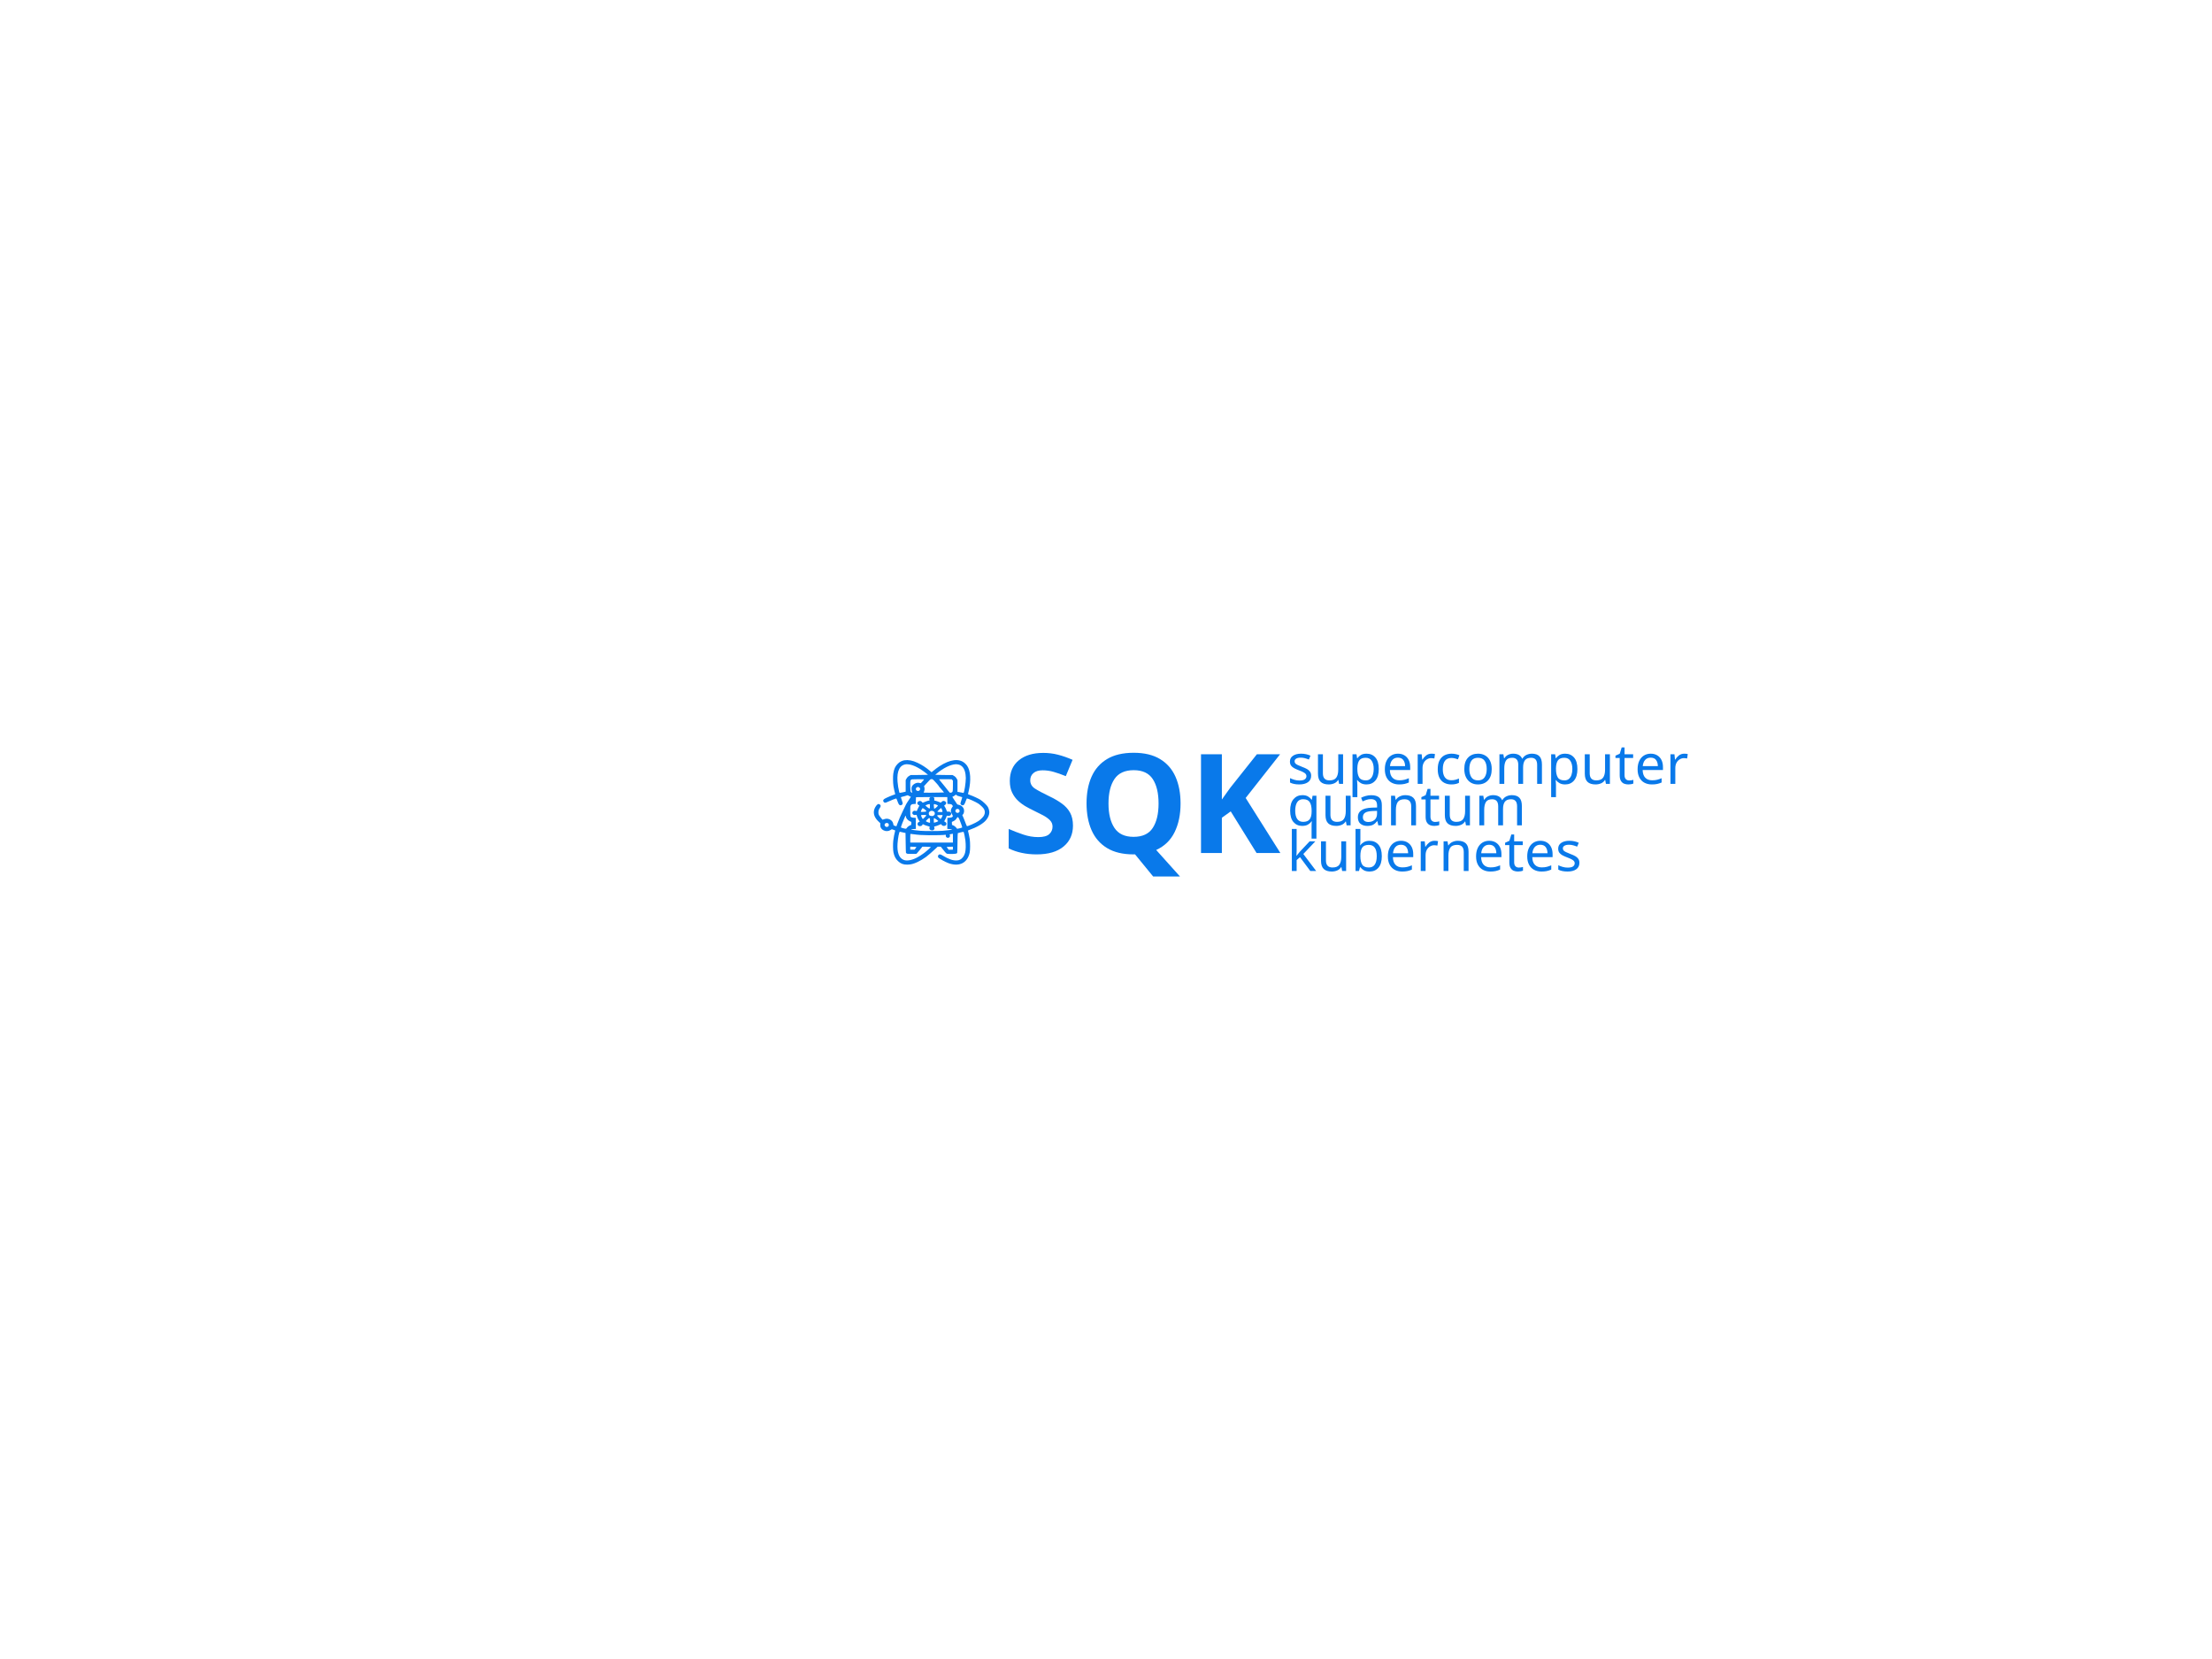
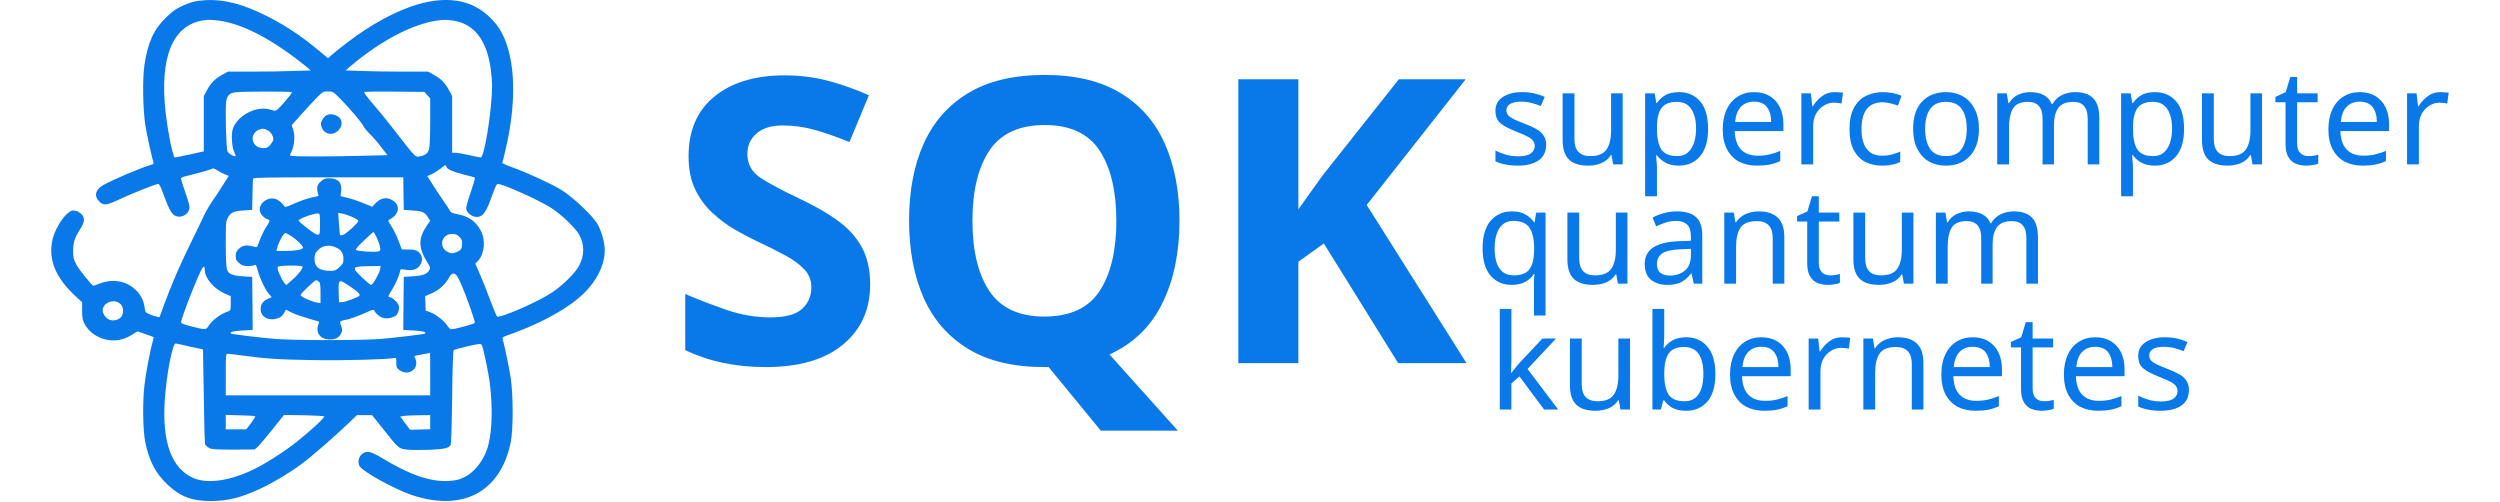
- <svg xmlns="http://www.w3.org/2000/svg" width="800" height="600">
-   <g id="Layer_1">
-     <g>
-       <g>
+ <svg xmlns="http://www.w3.org/2000/svg" width="500.29" height="100.263" viewBox="170 150 0.931 37.81" preserveAspectRatio="xMidYMid" version="1.1" id="svg312">
+   <defs id="defs316" />
+   <g id="Layer_1" transform="translate(-236.0357,-131.0949)">
+     <g id="g309">
+       <g id="g307">
        <g id="svg_4" stroke="null">
          <g id="svg_5" stroke="null">
-             <g transform="translate(0 540) scale(0.1 -0.1)" fill="#0871f2" id="svg_7" stroke="null">
-               <path d="m3270.605,2650.346c-2.559,-0.356 -7.226,-1.852 -10.914,-3.561c-5.118,-2.279 -7.527,-3.988 -12.419,-8.689c-9.559,-9.187 -14,-18.945 -16.559,-35.966c-1.581,-10.469 -1.204,-33.545 0.677,-45.724c1.054,-6.766 5.269,-25.853 6.172,-28.132c0.226,-0.57 -0.301,-1.14 -1.355,-1.424c-8.129,-2.35 -29.129,-11.253 -36.505,-15.455c-5.871,-3.347 -7.226,-7.834 -3.538,-11.894c3.312,-3.775 5.72,-3.632 15.129,0.855c9.108,4.344 28.075,11.894 29.731,11.894c0.753,0 1.882,-1.923 3.161,-5.484c5.645,-15.526 7.452,-18.517 11.742,-19.158c3.613,-0.57 7.677,2.065 8.581,5.413c0.527,2.065 0,4.202 -2.86,12.535c-1.882,5.484 -3.462,10.398 -3.462,10.826c0,0.427 1.28,1.14 2.86,1.496c1.505,0.427 6.172,1.567 10.312,2.635c4.14,1.068 8.43,2.35 9.484,2.849c1.806,0.855 2.333,0.783 4.892,-0.926c1.656,-0.997 4.215,-2.35 5.796,-2.991l2.785,-1.14l-4.968,-7.834c-2.71,-4.273 -6.247,-9.686 -7.903,-11.894c-1.581,-2.279 -4.29,-6.908 -5.871,-10.327c-1.581,-3.49 -6.247,-12.962 -10.237,-21.224c-8.204,-16.666 -14.226,-30.767 -19.645,-45.439l-3.613,-9.9l-2.183,0.427c-1.204,0.214 -3.613,0.997 -5.344,1.781c-3.086,1.282 -3.237,1.496 -3.688,4.914c-0.677,5.698 -3.312,10.469 -7.602,14.244c-7.226,6.196 -16.71,7.692 -26.043,4.131c-2.634,-0.997 -4.892,-1.852 -4.968,-1.852c-0.978,0 -10.839,12.107 -12.796,15.811c-2.258,4.273 -2.559,5.413 -2.559,10.398c0,6.481 1.129,10.113 4.968,16.025c3.763,5.769 4.14,8.903 1.355,11.823c-1.43,1.424 -3.161,2.421 -4.892,2.635c-2.484,0.427 -3.161,0.142 -6.172,-2.493c-4.065,-3.561 -9.108,-12.321 -10.688,-18.66c-3.688,-14.956 1.806,-28.987 16.86,-43.017l5.344,-4.914l0,-6.41c0,-4.914 0.376,-7.051 1.505,-9.259c2.409,-4.701 5.57,-7.834 10.538,-10.327c8.204,-4.202 17.462,-3.703 25.366,1.353l4.29,2.706l6.021,-2.065c3.237,-1.14 6.021,-2.137 6.172,-2.279c0.151,-0.142 -0.075,-1.353 -0.452,-2.706c-2.108,-7.051 -5.344,-24.429 -6.473,-34.115c-1.43,-12.891 -1.129,-33.189 0.677,-42.447c2.785,-13.959 7.828,-23.574 16.71,-31.978c9.634,-9.116 18.441,-12.464 32.591,-12.464c12.871,0 22.581,2.421 37.409,9.259c10.011,4.701 21.452,11.466 31.387,18.802c6.925,5.057 24.462,20.298 35.226,30.625l6.398,6.125l5.72,0l5.72,0l8.355,-10.469c11.817,-14.956 11.742,-14.956 18.817,-15.597c3.161,-0.285 10.613,-0.285 16.484,-0.071c11.14,0.499 14.452,1.282 15.731,3.846c0.301,0.712 0.828,16.879 1.054,35.966c0.226,21.651 0.677,34.969 1.129,35.397c0.452,0.356 5.118,1.709 10.538,2.92c8.656,1.923 9.86,2.065 10.613,1.068c1.054,-1.353 5.344,-21.651 6.247,-29.913c2.032,-17.876 1.656,-33.901 -1.129,-45.225c-2.71,-11.11 -10.086,-20.939 -18.742,-24.998c-3.839,-1.781 -6.097,-2.279 -11.065,-2.564c-14.075,-0.855 -29.505,4.487 -50.957,17.52c-8.129,4.914 -11.29,5.555 -14.753,2.706c-2.559,-2.065 -3.387,-6.837 -1.581,-9.33c2.86,-4.131 25.591,-16.737 38.161,-21.152c38.839,-13.532 67.968,1.496 75.72,39.314c1.957,9.472 1.957,35.681 0,48.715c-1.204,7.834 -4.968,25.995 -6.172,29.556c-0.301,0.855 0.753,1.567 3.914,2.635c28.151,9.9 50.656,23.004 61.344,35.753c7.753,9.187 11.892,19.087 11.892,28.346c0,5.555 -2.333,14.173 -5.419,19.657c-3.462,6.196 -18.441,20.369 -27.172,25.782c-7.903,4.843 -26.419,13.389 -37.258,17.164c-4.215,1.496 -7.602,3.062 -7.452,3.419c0.226,0.427 1.355,5.27 2.634,10.754c9.108,39.1 6.925,73.499 -5.871,91.946c-1.656,2.421 -5.269,6.41 -8.054,8.831c-20.624,18.304 -53.064,14.315 -92.43,-11.324c-6.548,-4.202 -18.064,-12.891 -24.086,-18.019l-3.763,-3.276l-5.269,4.416c-16.032,13.461 -29.204,21.936 -45.914,29.841c-17.688,8.333 -32.215,11.039 -47.419,8.974l-0,-0zm16.484,-14.885c18.064,-2.421 41.323,-14.743 66.237,-35.112l2.86,-2.421l-12.645,-0.427c-6.925,-0.285 -21,-0.499 -31.237,-0.499l-18.667,0l-4.441,-2.493c-5.344,-2.92 -8.43,-6.125 -11.441,-11.751l-2.258,-4.202l0,-20.868l0,-20.868l-10.914,-2.421c-6.021,-1.282 -11.065,-2.279 -11.215,-2.137c-0.226,0.142 -0.903,2.35 -1.581,4.914c-2.333,8.618 -4.892,24.5 -5.796,36.465c-2.935,39.527 8.806,61.392 33.419,62.46c1.129,0 4.516,-0.285 7.677,-0.641l0,-0zm176.806,0c15.43,-2.35 24.989,-14.529 28,-35.61c0.602,-4.131 1.129,-10.185 1.129,-13.532c0,-17.805 -5.72,-54.128 -8.581,-54.128c-0.452,0 -4.29,0.783 -8.581,1.781c-4.29,0.997 -8.957,1.781 -10.387,1.781l-2.559,0l0,21.366l0,21.437l-2.258,4.202c-3.011,5.626 -6.097,8.831 -11.441,11.751l-4.441,2.493l-19.344,0c-10.613,0 -24.688,0.214 -31.161,0.499l-11.817,0.427l3.538,2.991c24.989,21.224 51.634,34.399 71.28,35.183c1.28,0 4.215,-0.214 6.624,-0.641l0,-0zm-121.86,-53.985c0.226,-0.356 -2.333,-3.703 -5.72,-7.549c-4.441,-5.128 -6.398,-6.766 -7.301,-6.481c-0.677,0.285 -3.011,0.855 -5.194,1.282c-10.237,2.065 -23.785,-5.769 -26.57,-15.384c-1.204,-4.131 -0.452,-13.746 1.204,-17.022c0.753,-1.496 1.204,-2.849 0.978,-3.134c-0.753,-0.641 -5.043,1.781 -6.021,3.49c-1.054,1.781 -1.882,32.477 -0.978,37.96c0.677,4.416 2.484,6.125 6.849,6.766c5.419,0.712 42.301,0.712 42.753,0.071l-0,0zm36.054,-4.558c7,-6.98 17.011,-18.802 17.914,-21.152c0.452,-0.997 2.559,-3.632 4.742,-5.769c2.258,-2.137 6.172,-6.623 8.656,-9.971l4.667,-6.054l-16.409,-0.427c-22.43,-0.641 -51.183,-0.712 -54.57,-0.214l-2.71,0.427l1.505,3.347c2.032,4.487 2.559,11.609 1.054,16.025l-1.129,3.49l7.753,8.618c4.29,4.772 9.559,10.469 11.817,12.748c3.914,3.846 4.29,4.06 7.828,4.06c3.688,0 3.839,-0.071 8.882,-5.128zm66.086,2.279l2.183,-2.421l0,-17.52c0,-9.615 -0.376,-18.731 -0.753,-20.298c-0.828,-3.347 -2.785,-5.128 -6.548,-5.769c-4.215,-0.783 -2.634,-2.421 -20.699,20.796c-4.817,6.267 -11.817,14.814 -15.581,19.087c-3.688,4.273 -6.548,8.119 -6.323,8.475c0.226,0.356 10.237,0.499 22.957,0.356l22.581,-0.214l2.183,-2.493l0,0zm-119.978,-26.779c2.333,-1.353 4.215,-5.057 3.688,-7.051c-0.226,-0.926 -1.355,-2.635 -2.409,-3.846c-1.656,-1.852 -2.484,-2.208 -5.344,-2.208c-8.581,0 -10.839,10.683 -2.86,13.959c2.409,0.997 4.215,0.783 6.925,-0.855l-0,0zm134.43,-27.349c0.527,-1.852 5.118,-3.775 14,-5.983c3.839,-0.926 7.151,-1.852 7.376,-2.137c0.301,-0.285 -1.054,-5.057 -3.011,-10.754c-1.957,-5.626 -3.538,-11.253 -3.538,-12.392c0,-2.849 4.366,-6.481 7.753,-6.481c5.043,0 7.376,3.276 12.118,16.95c1.957,5.484 3.161,7.977 3.989,7.977c3.989,0 30.785,-12.036 40.419,-18.161c7.376,-4.701 17.989,-14.814 20.925,-19.942c4.215,-7.549 4.215,-15.74 0,-23.716c-2.785,-5.27 -12.118,-14.6 -20.247,-20.013c-10.763,-7.264 -39.817,-19.87 -41.624,-18.161c-0.677,0.641 -4.667,10.683 -9.484,23.503c-0.602,1.638 -2.409,5.983 -3.989,9.615l-2.935,6.695l2.183,2.279c4.817,5.199 5.72,15.668 1.957,22.648c-3.763,7.051 -9.258,10.897 -17.688,12.464c-4.14,0.783 -4.892,1.211 -5.946,3.134c-0.677,1.211 -2.559,4.131 -4.29,6.481c-1.656,2.35 -5.118,7.621 -7.753,11.68l-4.667,7.407l3.538,1.567c1.957,0.926 4.892,2.778 6.548,4.131c3.538,2.991 3.839,3.134 4.366,1.211l-0,-0zm-32.441,-20.084l0.226,-12.321l6.398,-0.427c7.527,-0.499 9.183,-1.14 11.667,-4.914l1.882,-2.849l-2.559,-3.703c-6.699,-9.971 -6.473,-16.879 0.828,-28.488c1.882,-3.062 1.957,-3.419 0.978,-5.199c-1.656,-2.849 -4.817,-4.06 -12.344,-4.558l-6.849,-0.427l-0.226,-20.013l-0.151,-20.013l7.602,-0.427c6.849,-0.356 10.011,-1.14 8.806,-2.279c-0.602,-0.57 -20.172,-2.92 -32.968,-4.06c-14.452,-1.211 -66.086,-1.211 -80.538,0c-12.796,1.14 -32.366,3.49 -32.968,4.06c-1.204,1.14 1.957,1.923 8.806,2.279l7.602,0.427l-0.151,20.013l-0.226,20.013l-6.849,0.427c-8.505,0.57 -11.215,1.781 -12.269,5.484c-0.452,1.496 -0.828,9.9 -0.828,19.23c0,15.241 0.151,16.808 1.505,19.372c2.258,4.131 4.366,5.128 11.892,5.626l6.548,0.427l0.226,11.395c0.075,6.267 0.301,11.823 0.527,12.321c0.226,0.641 12.344,0.855 56.753,0.855l56.527,0l0.151,-12.25l0,-0zm42.075,-32.548c1.731,-1.638 2.183,-2.706 2.183,-5.057c0,-3.988 -0.903,-5.342 -4.516,-6.695c-2.634,-0.997 -3.387,-0.997 -5.57,-0.142c-7.978,3.134 -5.946,13.959 2.559,13.959c2.484,0 3.613,-0.427 5.344,-2.065l0,0zm-192.011,-25.212c0,-5.983 6.699,-13.959 14.828,-17.591l4.742,-2.137l0,-5.342c0,-5.199 -0.075,-5.413 -2.032,-6.125c-5.796,-1.923 -12.194,-6.766 -14.978,-11.324c-1.656,-2.635 -2.183,-2.635 -12.344,-0.071c-5.194,1.282 -7.978,2.279 -8.129,2.991c-0.376,1.781 9.333,27.206 14.677,38.53c2.032,4.344 3.237,4.772 3.237,1.068zm189.903,-3.917c0.677,-0.712 2.183,-3.49 3.387,-6.267c3.914,-8.903 10.914,-28.702 10.462,-29.628c-0.301,-0.855 -15.054,-4.843 -17.839,-4.843c-0.602,0 -1.957,1.282 -3.011,2.849c-2.333,3.632 -8.656,8.546 -12.946,10.042l-3.237,1.211l-0.226,5.413l-0.226,5.413l4.817,2.137c5.57,2.493 10.462,6.766 13.021,11.609c1.957,3.632 3.688,4.273 5.796,2.065l0,0zm-253.279,-21.936c1.129,-1.282 1.656,-2.706 1.656,-4.772c0,-3.775 -1.505,-5.84 -4.892,-6.908c-4.29,-1.353 -7.978,0.427 -9.935,4.843c-3.011,6.837 7.753,12.535 13.172,6.837l0,0zm47.645,-30.838c3.086,-0.783 7.527,-1.709 9.935,-2.208c2.333,-0.427 4.366,-0.855 4.441,-0.926c0.075,-0.071 0.301,-16.025 0.602,-35.397c0.226,-19.372 0.677,-35.824 1.054,-36.536c0.376,-0.712 1.731,-1.781 3.011,-2.493c2.032,-1.068 4.591,-1.211 18.29,-1.211l15.957,0.071l2.409,2.065c1.28,1.211 6.247,7.051 11.065,13.105l8.731,10.897l14.828,-0.214c8.204,-0.142 15.129,-0.57 15.505,-0.855c0.753,-0.712 -10.086,-10.754 -20.849,-19.301c-9.409,-7.478 -24.312,-16.879 -33.118,-21.081c-17.688,-8.404 -34.323,-10.683 -44.785,-6.125c-16.409,7.122 -23.71,27.064 -21.527,59.255c1.355,19.372 5.796,42.305 8.204,42.305c0.301,0 3.161,-0.641 6.247,-1.353l-0,0zm185.839,-21.793l0,-16.025l-77.15,0l-77.15,0l0,15.668c0,15.099 0.075,15.668 1.505,15.668c0.828,0 4.968,-0.499 9.183,-1.068c19.118,-2.635 30.333,-3.347 56.301,-3.703c23.935,-0.356 56.301,0.57 60.441,1.638c1.129,0.356 1.28,-0.142 1.28,-3.561c0,-3.347 0.301,-4.06 2.032,-5.342c3.839,-2.92 7.978,-2.778 11.215,0.285c1.957,1.852 2.409,5.769 0.978,8.333c-0.452,0.783 -0.677,1.567 -0.452,1.709c0.226,0.214 2.86,0.783 5.871,1.282c3.086,0.57 5.645,0.997 5.796,1.068c0.075,0.071 0.151,-7.122 0.151,-15.953l-0,0zm-132.097,-31.836c0.226,-0.214 -1.129,-2.564 -3.086,-5.128l-3.613,-4.701l-7.753,0l-7.753,0l0,5.413l0,5.413l10.839,-0.285c6.021,-0.142 11.065,-0.427 11.366,-0.712zm132.097,-4.416l0,-5.342l-7.602,-0.214l-7.602,-0.214l-3.763,4.985l-3.688,4.985l2.484,0.427c1.355,0.285 6.473,0.499 11.366,0.57l8.806,0.071l0,-5.27l-0,0z" id="svg_10" fill="#0979ea" stroke="null" />
-               <path d="m3368.078,2502.027c-1.054,-0.499 -2.484,-2.065 -3.237,-3.561c-1.204,-2.208 -1.28,-2.991 -0.527,-5.128c1.957,-5.626 8.129,-7.051 12.495,-2.92c4.215,3.988 3.387,9.544 -1.581,11.538c-3.161,1.211 -4.667,1.211 -7.151,0.071z" id="svg_9" fill="#0979ea" stroke="null" />
-               <path d="m3363.863,2516.173c-2.935,-2.493 -3.387,-4.487 -2.333,-8.76l0.602,-2.279l-5.419,-1.14c-3.011,-0.641 -8.656,-2.635 -12.645,-4.416c-6.624,-2.991 -7.301,-3.134 -7.978,-1.923c-1.505,2.493 -4.968,5.057 -7.452,5.484c-5.419,0.997 -10.989,-3.276 -10.989,-8.333c0,-2.706 3.086,-6.41 6.021,-7.264c2.032,-0.57 1.957,-1.068 -1.129,-5.84c-1.43,-2.279 -3.538,-6.481 -4.667,-9.472c-1.054,-2.92 -2.108,-5.484 -2.183,-5.626c-0.151,-0.142 -1.882,0.214 -3.914,0.641c-4.516,1.14 -7.226,0.57 -10.011,-2.137c-1.731,-1.638 -2.183,-2.635 -2.183,-5.199c0,-2.778 0.376,-3.49 2.634,-5.413c2.258,-1.852 3.312,-2.208 6.624,-2.208c2.183,0 4.441,0.356 5.043,0.712c0.903,0.57 1.355,-0.214 2.409,-4.416c1.505,-5.698 5.72,-14.387 8.505,-17.591l1.957,-2.137l-2.71,-1.211c-3.839,-1.709 -5.645,-4.202 -5.645,-7.763c0,-6.837 7.376,-9.9 14.828,-6.196c0.753,0.427 2.108,1.852 2.86,3.205l1.43,2.493l3.763,-1.994c3.086,-1.638 9.71,-3.775 20.548,-6.837c0.677,-0.142 0.753,-0.712 0.226,-2.065c-2.409,-5.911 0.828,-10.968 7.226,-11.538c4.968,-0.499 8.28,1.068 9.86,4.558c0.978,2.279 0.978,2.92 0,5.698c-1.129,3.134 -1.054,3.134 0.753,3.846c0.978,0.356 2.183,0.641 2.559,0.641c1.656,0 10.462,3.134 15.656,5.555c3.989,1.923 5.645,2.35 5.871,1.709c0.828,-2.208 4.29,-5.128 6.925,-5.84c2.785,-0.712 5.796,-0.285 8.957,1.353c1.957,0.997 3.462,5.128 2.785,7.905c-0.527,2.208 -4.968,6.41 -6.774,6.41c-1.656,0 -1.43,0.783 1.505,5.413c2.71,4.202 5.419,10.398 6.172,13.959c0.376,1.923 0.602,1.994 3.161,1.496c6.548,-1.282 10.462,0.071 12.645,4.416c1.656,3.205 0.677,7.122 -2.258,9.187c-1.581,1.14 -3.312,1.496 -7.151,1.496l-5.043,0.071l-2.258,6.054c-2.108,5.413 -3.839,8.903 -7.226,14.102c-0.978,1.496 -0.903,1.709 0.376,2.493c3.538,2.065 4.968,3.561 5.796,6.054c1.054,3.419 -0.075,6.054 -3.763,8.404c-4.366,2.778 -9.183,1.781 -13.172,-2.706l-1.957,-2.208l-6.247,2.493c-6.172,2.493 -8.731,3.347 -14.602,4.772l-3.161,0.783l0.452,3.49c0.828,6.552 -2.258,9.971 -9.183,9.971c-2.785,0 -3.914,-0.427 -6.097,-2.35zm-0.677,-32.192c0,-7.407 -0.075,-7.834 -1.581,-8.048c-1.054,-0.142 -3.763,1.496 -8.054,4.914c-3.613,2.778 -6.548,5.413 -6.548,5.698c0,1.424 11.742,5.698 14.677,5.413c1.43,-0.142 1.505,-0.641 1.505,-7.977l-0,0zm24.312,5.342c2.559,-1.14 4.667,-2.493 4.667,-2.991c0,-1.353 -9.032,-9.615 -11.441,-10.469c-1.129,-0.427 -2.183,-0.499 -2.409,-0.214c-0.151,0.285 -0.527,4.131 -0.828,8.618l-0.602,8.119l2.935,-0.499c1.656,-0.285 5.043,-1.424 7.677,-2.564l0,0zm18.591,-15.74c1.129,-2.421 2.258,-5.626 2.409,-7.122c0.376,-2.493 0.226,-2.778 -1.656,-3.205c-2.785,-0.641 -15.505,0.214 -16.484,1.14c-0.527,0.499 1.43,2.849 5.946,7.122c3.688,3.561 6.925,6.41 7.226,6.41c0.226,0 1.43,-1.994 2.559,-4.344zm-65.032,1.567c5.043,-3.205 10.161,-8.475 9.183,-9.401c-1.355,-1.282 -6.247,-2.065 -13.247,-2.065l-6.699,0l0.602,2.279c0.903,4.202 4.892,11.253 6.247,11.253c0.301,0 2.032,-0.926 3.914,-2.065l-0,0zm34.624,-9.045c3.538,-1.709 5.194,-4.344 5.194,-8.333c0,-3.134 -0.301,-3.775 -2.935,-6.267c-2.183,-2.065 -3.538,-2.778 -5.419,-2.849c-9.409,-0.285 -13.398,2.421 -13.473,9.116c0,3.134 0.376,4.131 2.333,6.267c3.613,3.917 9.032,4.701 14.301,2.065l0,0zm-25.817,-14.173c0.978,-0.855 -2.559,-5.626 -7.301,-9.757l-4.892,-4.344l-1.505,1.852c-1.957,2.564 -4.892,8.974 -4.968,10.968c0,1.424 0.452,1.567 5.118,1.852c5.871,0.356 12.946,0.071 13.548,-0.57zm58.634,-2.208c-0.527,-3.062 -5.495,-11.68 -6.774,-11.68c-0.527,0 -3.613,2.564 -6.849,5.626c-8.204,7.834 -7.828,8.333 6.247,8.546l7.828,0.071l-0.452,-2.564l0,0zm-46.14,-9.259c0.978,-0.855 1.204,-2.706 1.204,-8.618l0,-7.549l-2.71,0.427c-3.763,0.57 -12.344,4.487 -12.344,5.626c0,1.14 10.538,11.253 11.817,11.253c0.452,0 1.43,-0.499 2.032,-1.14l0,0zm22.731,-3.062c6.774,-4.487 8.957,-6.695 7.677,-7.692c-1.731,-1.353 -9.935,-4.344 -12.645,-4.629l-2.634,-0.214l-0.226,8.048c-0.226,9.615 0,9.757 7.828,4.487l0,0z" id="svg_8" fill="#0979ea" stroke="null" />
+             <g transform="matrix(0.1,0,0,-0.1,0,540)" fill="#0871f2" id="svg_7" stroke="null">
+               <path d="m 3270.605,2588.346 c -2.559,-0.356 -7.226,-1.852 -10.914,-3.561 -5.118,-2.279 -7.527,-3.988 -12.419,-8.689 -9.559,-9.187 -14,-18.945 -16.559,-35.966 -1.581,-10.469 -1.204,-33.545 0.677,-45.724 1.054,-6.766 5.269,-25.853 6.172,-28.132 0.226,-0.57 -0.301,-1.139 -1.355,-1.424 -8.129,-2.35 -29.129,-11.253 -36.505,-15.455 -5.871,-3.347 -7.226,-7.834 -3.538,-11.894 3.312,-3.775 5.72,-3.632 15.129,0.855 9.107,4.344 28.075,11.894 29.731,11.894 0.753,0 1.882,-1.923 3.161,-5.484 5.645,-15.526 7.452,-18.517 11.742,-19.158 3.613,-0.57 7.677,2.065 8.581,5.413 0.527,2.065 0,4.202 -2.86,12.535 -1.882,5.484 -3.462,10.398 -3.462,10.825 0,0.427 1.28,1.139 2.86,1.496 1.505,0.427 6.172,1.567 10.312,2.635 4.14,1.068 8.43,2.35 9.484,2.849 1.806,0.855 2.333,0.783 4.893,-0.926 1.656,-0.997 4.215,-2.35 5.796,-2.991 l 2.785,-1.14 -4.968,-7.834 c -2.71,-4.273 -6.247,-9.686 -7.903,-11.894 -1.581,-2.279 -4.29,-6.908 -5.871,-10.327 -1.581,-3.49 -6.247,-12.962 -10.237,-21.224 -8.204,-16.666 -14.226,-30.767 -19.645,-45.439 l -3.613,-9.9 -2.183,0.427 c -1.204,0.214 -3.613,0.997 -5.344,1.78 -3.086,1.282 -3.236,1.496 -3.688,4.914 -0.677,5.698 -3.312,10.469 -7.602,14.244 -7.226,6.196 -16.71,7.692 -26.043,4.131 -2.634,-0.997 -4.892,-1.852 -4.968,-1.852 -0.979,0 -10.839,12.107 -12.796,15.811 -2.258,4.273 -2.559,5.413 -2.559,10.398 0,6.481 1.129,10.113 4.968,16.025 3.763,5.769 4.14,8.902 1.355,11.822 -1.43,1.425 -3.161,2.421 -4.892,2.635 -2.484,0.427 -3.161,0.142 -6.172,-2.493 -4.064,-3.561 -9.107,-12.321 -10.688,-18.66 -3.688,-14.956 1.806,-28.987 16.86,-43.017 l 5.344,-4.914 v -6.41 c 0,-4.914 0.376,-7.051 1.505,-9.259 2.409,-4.701 5.57,-7.834 10.538,-10.327 8.204,-4.202 17.462,-3.703 25.366,1.353 l 4.29,2.706 6.021,-2.065 c 3.237,-1.139 6.021,-2.137 6.172,-2.279 0.15,-0.142 -0.075,-1.353 -0.452,-2.706 -2.108,-7.051 -5.344,-24.429 -6.473,-34.115 -1.43,-12.891 -1.129,-33.189 0.677,-42.447 2.785,-13.959 7.828,-23.574 16.71,-31.978 9.634,-9.116 18.441,-12.463 32.591,-12.463 12.871,0 22.581,2.421 37.409,9.259 10.011,4.701 21.452,11.466 31.387,18.802 6.925,5.057 24.462,20.298 35.226,30.625 l 6.398,6.125 h 5.72 5.721 l 8.355,-10.469 c 11.817,-14.956 11.742,-14.956 18.817,-15.597 3.161,-0.285 10.613,-0.285 16.484,-0.071 11.14,0.498 14.452,1.282 15.731,3.846 0.301,0.712 0.828,16.879 1.054,35.966 0.226,21.651 0.677,34.969 1.129,35.397 0.452,0.356 5.118,1.709 10.538,2.92 8.656,1.923 9.86,2.065 10.613,1.068 1.054,-1.353 5.344,-21.651 6.247,-29.913 2.032,-17.876 1.656,-33.901 -1.129,-45.225 -2.71,-11.11 -10.086,-20.939 -18.742,-24.998 -3.839,-1.78 -6.097,-2.279 -11.065,-2.564 -14.075,-0.855 -29.505,4.487 -50.957,17.52 -8.129,4.914 -11.29,5.555 -14.753,2.706 -2.559,-2.065 -3.387,-6.837 -1.581,-9.33 2.86,-4.131 25.591,-16.737 38.161,-21.152 38.839,-13.532 67.968,1.496 75.72,39.314 1.957,9.472 1.957,35.681 0,48.715 -1.204,7.834 -4.968,25.995 -6.172,29.556 -0.301,0.855 0.753,1.567 3.914,2.635 28.151,9.9 50.656,23.004 61.344,35.753 7.753,9.188 11.893,19.087 11.893,28.346 0,5.555 -2.333,14.173 -5.419,19.657 -3.462,6.196 -18.441,20.369 -27.172,25.782 -7.903,4.843 -26.419,13.389 -37.258,17.164 -4.215,1.496 -7.602,3.062 -7.452,3.419 0.226,0.427 1.355,5.27 2.635,10.754 9.107,39.1 6.925,73.499 -5.871,91.945 -1.656,2.421 -5.269,6.41 -8.054,8.831 -20.624,18.304 -53.064,14.315 -92.43,-11.324 -6.548,-4.202 -18.064,-12.891 -24.086,-18.019 l -3.763,-3.276 -5.269,4.416 c -16.032,13.461 -29.204,21.936 -45.914,29.841 -17.688,8.333 -32.215,11.039 -47.419,8.974 z m 16.484,-14.885 c 18.064,-2.421 41.323,-14.743 66.237,-35.112 l 2.86,-2.421 -12.645,-0.427 c -6.925,-0.285 -21,-0.499 -31.236,-0.499 h -18.667 l -4.441,-2.493 c -5.344,-2.92 -8.43,-6.125 -11.441,-11.751 l -2.258,-4.202 v -20.868 -20.868 l -10.914,-2.421 c -6.021,-1.282 -11.065,-2.279 -11.215,-2.137 -0.226,0.142 -0.903,2.35 -1.581,4.914 -2.333,8.618 -4.893,24.5 -5.796,36.465 -2.936,39.527 8.806,61.392 33.419,62.46 1.129,0 4.516,-0.285 7.677,-0.641 z m 176.806,0 c 15.43,-2.35 24.989,-14.529 28,-35.61 0.602,-4.131 1.129,-10.184 1.129,-13.532 0,-17.805 -5.721,-54.127 -8.581,-54.127 -0.452,0 -4.29,0.783 -8.581,1.78 -4.29,0.997 -8.957,1.78 -10.387,1.78 h -2.559 v 21.366 21.437 l -2.258,4.202 c -3.011,5.626 -6.097,8.831 -11.441,11.751 l -4.441,2.493 h -19.344 c -10.613,0 -24.688,0.214 -31.161,0.499 l -11.817,0.427 3.538,2.991 c 24.989,21.224 51.634,34.4 71.279,35.183 1.28,0 4.215,-0.214 6.624,-0.641 z m -121.86,-53.985 c 0.226,-0.356 -2.333,-3.704 -5.72,-7.549 -4.441,-5.128 -6.398,-6.766 -7.301,-6.481 -0.677,0.285 -3.011,0.855 -5.194,1.282 -10.237,2.065 -23.785,-5.769 -26.57,-15.384 -1.204,-4.131 -0.452,-13.746 1.204,-17.022 0.753,-1.496 1.204,-2.849 0.979,-3.134 -0.753,-0.641 -5.043,1.78 -6.021,3.49 -1.054,1.78 -1.882,32.477 -0.979,37.961 0.677,4.416 2.484,6.125 6.849,6.766 5.419,0.712 42.301,0.712 42.753,0.071 z m 36.054,-4.558 c 7,-6.98 17.011,-18.802 17.914,-21.152 0.452,-0.997 2.559,-3.632 4.742,-5.769 2.258,-2.137 6.172,-6.623 8.656,-9.971 l 4.667,-6.054 -16.409,-0.427 c -22.43,-0.641 -51.183,-0.712 -54.57,-0.214 l -2.71,0.427 1.505,3.347 c 2.032,4.487 2.559,11.609 1.054,16.025 l -1.129,3.49 7.753,8.618 c 4.29,4.772 9.559,10.469 11.817,12.748 3.914,3.846 4.29,4.059 7.828,4.059 3.688,0 3.839,-0.071 8.882,-5.128 z m 66.086,2.279 2.183,-2.421 v -17.52 c 0,-9.615 -0.376,-18.731 -0.753,-20.298 -0.828,-3.347 -2.785,-5.128 -6.548,-5.769 -4.215,-0.783 -2.634,-2.421 -20.699,20.796 -4.817,6.267 -11.817,14.814 -15.581,19.087 -3.688,4.273 -6.548,8.119 -6.323,8.475 0.226,0.356 10.237,0.498 22.957,0.356 l 22.581,-0.214 z m -119.978,-26.779 c 2.333,-1.353 4.215,-5.057 3.688,-7.051 -0.226,-0.926 -1.355,-2.635 -2.409,-3.846 -1.656,-1.852 -2.484,-2.208 -5.344,-2.208 -8.581,0 -10.839,10.683 -2.86,13.959 2.409,0.997 4.215,0.783 6.925,-0.855 z m 134.43,-27.349 c 0.527,-1.852 5.118,-3.775 14,-5.982 3.839,-0.926 7.151,-1.852 7.376,-2.137 0.301,-0.285 -1.054,-5.057 -3.011,-10.754 -1.957,-5.626 -3.538,-11.253 -3.538,-12.392 0,-2.849 4.366,-6.481 7.753,-6.481 5.043,0 7.376,3.276 12.118,16.95 1.957,5.484 3.161,7.977 3.989,7.977 3.989,0 30.785,-12.036 40.419,-18.161 7.376,-4.701 17.989,-14.814 20.925,-19.942 4.215,-7.549 4.215,-15.74 0,-23.716 -2.785,-5.27 -12.118,-14.6 -20.247,-20.013 -10.763,-7.264 -39.817,-19.87 -41.624,-18.161 -0.677,0.641 -4.667,10.683 -9.484,23.503 -0.602,1.638 -2.409,5.982 -3.989,9.615 l -2.936,6.695 2.183,2.279 c 4.817,5.199 5.72,15.668 1.957,22.648 -3.764,7.051 -9.258,10.897 -17.688,12.464 -4.14,0.783 -4.892,1.211 -5.946,3.134 -0.677,1.211 -2.559,4.131 -4.29,6.481 -1.656,2.35 -5.118,7.621 -7.753,11.68 l -4.667,7.407 3.538,1.567 c 1.957,0.926 4.892,2.778 6.548,4.131 3.538,2.991 3.839,3.134 4.366,1.211 z m -32.441,-20.084 0.226,-12.321 6.398,-0.427 c 7.527,-0.499 9.183,-1.14 11.667,-4.914 l 1.882,-2.849 -2.559,-3.703 c -6.699,-9.971 -6.473,-16.879 0.828,-28.488 1.882,-3.062 1.957,-3.419 0.979,-5.199 -1.656,-2.849 -4.817,-4.059 -12.344,-4.558 l -6.849,-0.427 -0.226,-20.013 -0.151,-20.013 7.602,-0.427 c 6.849,-0.356 10.011,-1.139 8.806,-2.279 -0.602,-0.57 -20.172,-2.92 -32.968,-4.059 -14.452,-1.211 -66.086,-1.211 -80.538,0 -12.796,1.139 -32.365,3.49 -32.968,4.059 -1.204,1.14 1.957,1.923 8.806,2.279 l 7.602,0.427 -0.15,20.013 -0.226,20.013 -6.849,0.427 c -8.505,0.57 -11.215,1.78 -12.269,5.484 -0.452,1.496 -0.828,9.9 -0.828,19.23 0,15.241 0.151,16.808 1.505,19.372 2.258,4.131 4.366,5.128 11.893,5.626 l 6.548,0.427 0.226,11.395 c 0.075,6.267 0.301,11.822 0.527,12.321 0.226,0.641 12.344,0.855 56.753,0.855 h 56.527 z m 42.075,-32.548 c 1.731,-1.638 2.183,-2.706 2.183,-5.057 0,-3.988 -0.903,-5.341 -4.516,-6.695 -2.634,-0.997 -3.387,-0.997 -5.57,-0.142 -7.979,3.134 -5.946,13.959 2.559,13.959 2.484,0 3.613,-0.427 5.344,-2.065 z M 3276.25,2385.225 c 0,-5.982 6.699,-13.959 14.828,-17.591 l 4.742,-2.137 v -5.341 c 0,-5.199 -0.075,-5.413 -2.032,-6.125 -5.796,-1.923 -12.194,-6.766 -14.978,-11.324 -1.656,-2.635 -2.183,-2.635 -12.344,-0.071 -5.194,1.282 -7.979,2.279 -8.129,2.991 -0.376,1.78 9.333,27.206 14.678,38.53 2.032,4.345 3.236,4.772 3.236,1.068 z m 189.903,-3.917 c 0.677,-0.712 2.183,-3.49 3.387,-6.267 3.914,-8.902 10.914,-28.702 10.462,-29.628 -0.301,-0.855 -15.054,-4.843 -17.839,-4.843 -0.602,0 -1.957,1.282 -3.011,2.849 -2.333,3.632 -8.656,8.546 -12.946,10.042 l -3.237,1.211 -0.226,5.413 -0.226,5.413 4.817,2.137 c 5.57,2.493 10.462,6.766 13.021,11.609 1.957,3.632 3.688,4.273 5.796,2.065 z m -253.279,-21.936 c 1.129,-1.282 1.656,-2.706 1.656,-4.772 0,-3.775 -1.505,-5.84 -4.892,-6.908 -4.29,-1.353 -7.979,0.427 -9.935,4.843 -3.011,6.837 7.753,12.535 13.172,6.837 z m 47.645,-30.838 c 3.086,-0.783 7.527,-1.709 9.935,-2.208 2.333,-0.427 4.366,-0.855 4.441,-0.926 0.075,-0.071 0.301,-16.025 0.602,-35.397 0.226,-19.372 0.677,-35.824 1.054,-36.536 0.376,-0.712 1.731,-1.781 3.011,-2.493 2.032,-1.068 4.591,-1.211 18.29,-1.211 l 15.957,0.071 2.409,2.065 c 1.28,1.211 6.247,7.051 11.065,13.105 l 8.731,10.897 14.828,-0.214 c 8.204,-0.142 15.129,-0.57 15.505,-0.855 0.753,-0.712 -10.086,-10.754 -20.849,-19.301 -9.409,-7.478 -24.312,-16.879 -33.118,-21.081 -17.688,-8.404 -34.322,-10.683 -44.785,-6.125 -16.409,7.122 -23.71,27.064 -21.527,59.255 1.355,19.372 5.796,42.305 8.204,42.305 0.301,0 3.161,-0.641 6.247,-1.353 z m 185.839,-21.794 v -16.025 h -77.15 -77.15 v 15.668 c 0,15.099 0.075,15.668 1.505,15.668 0.828,0 4.968,-0.498 9.183,-1.068 19.118,-2.635 30.333,-3.347 56.301,-3.704 23.935,-0.356 56.301,0.57 60.441,1.638 1.129,0.356 1.28,-0.142 1.28,-3.561 0,-3.347 0.301,-4.06 2.032,-5.341 3.839,-2.92 7.979,-2.778 11.215,0.285 1.957,1.852 2.409,5.769 0.979,8.333 -0.452,0.783 -0.677,1.567 -0.452,1.709 0.226,0.214 2.86,0.783 5.871,1.282 3.086,0.57 5.645,0.997 5.796,1.068 0.075,0.071 0.15,-7.122 0.15,-15.953 z m -132.097,-31.835 c 0.226,-0.214 -1.129,-2.564 -3.086,-5.128 l -3.613,-4.7 h -7.753 -7.753 v 5.413 5.413 l 10.839,-0.285 c 6.021,-0.142 11.065,-0.427 11.366,-0.712 z m 132.097,-4.416 v -5.341 l -7.602,-0.214 -7.602,-0.214 -3.763,4.985 -3.688,4.985 2.484,0.427 c 1.355,0.285 6.473,0.498 11.366,0.57 l 8.806,0.071 v -5.27 z" id="svg_10" fill="#0979ea" stroke="null" />
+               <path d="m 3368.078,2502.027 c -1.054,-0.498 -2.484,-2.065 -3.236,-3.561 -1.204,-2.208 -1.28,-2.991 -0.527,-5.128 1.957,-5.627 8.129,-7.051 12.495,-2.92 4.215,3.988 3.387,9.544 -1.581,11.538 -3.161,1.211 -4.667,1.211 -7.151,0.071 z" id="svg_9" fill="#0979ea" stroke="null" />
+               <path d="m 3363.863,2452.173 c -2.936,-2.493 -3.387,-4.487 -2.333,-8.76 l 0.602,-2.279 -5.419,-1.14 c -3.011,-0.641 -8.656,-2.635 -12.645,-4.416 -6.624,-2.991 -7.301,-3.134 -7.979,-1.923 -1.505,2.493 -4.968,5.057 -7.452,5.484 -5.419,0.997 -10.989,-3.276 -10.989,-8.333 0,-2.706 3.086,-6.41 6.021,-7.264 2.032,-0.57 1.957,-1.068 -1.129,-5.84 -1.43,-2.279 -3.538,-6.481 -4.667,-9.472 -1.054,-2.92 -2.108,-5.484 -2.183,-5.626 -0.151,-0.142 -1.882,0.214 -3.914,0.641 -4.516,1.139 -7.226,0.57 -10.011,-2.137 -1.731,-1.638 -2.183,-2.635 -2.183,-5.199 0,-2.778 0.376,-3.49 2.635,-5.413 2.258,-1.852 3.312,-2.208 6.624,-2.208 2.183,0 4.441,0.356 5.043,0.712 0.903,0.57 1.355,-0.214 2.409,-4.416 1.505,-5.698 5.72,-14.387 8.505,-17.591 l 1.957,-2.137 -2.71,-1.211 c -3.839,-1.709 -5.645,-4.202 -5.645,-7.763 0,-6.837 7.376,-9.9 14.828,-6.196 0.753,0.427 2.107,1.852 2.86,3.205 l 1.43,2.493 3.763,-1.994 c 3.086,-1.638 9.71,-3.775 20.548,-6.837 0.677,-0.142 0.753,-0.712 0.226,-2.065 -2.409,-5.911 0.828,-10.968 7.226,-11.538 4.968,-0.498 8.28,1.068 9.86,4.558 0.979,2.279 0.979,2.92 0,5.698 -1.129,3.134 -1.054,3.134 0.753,3.846 0.979,0.356 2.183,0.641 2.559,0.641 1.656,0 10.462,3.134 15.656,5.555 3.989,1.923 5.645,2.35 5.871,1.709 0.828,-2.208 4.29,-5.128 6.925,-5.84 2.785,-0.712 5.796,-0.285 8.957,1.353 1.957,0.997 3.462,5.128 2.785,7.905 -0.527,2.208 -4.968,6.41 -6.774,6.41 -1.656,0 -1.43,0.783 1.505,5.413 2.71,4.202 5.419,10.398 6.172,13.959 0.376,1.923 0.602,1.994 3.161,1.496 6.548,-1.282 10.462,0.071 12.645,4.416 1.656,3.205 0.677,7.122 -2.258,9.188 -1.581,1.139 -3.312,1.496 -7.151,1.496 l -5.043,0.071 -2.258,6.054 c -2.107,5.413 -3.839,8.903 -7.226,14.102 -0.979,1.496 -0.903,1.709 0.376,2.493 3.538,2.065 4.968,3.561 5.796,6.054 1.054,3.419 -0.075,6.054 -3.763,8.404 -4.366,2.778 -9.183,1.781 -13.172,-2.706 l -1.957,-2.208 -6.247,2.493 c -6.172,2.493 -8.731,3.347 -14.602,4.772 l -3.161,0.783 0.452,3.49 c 0.828,6.552 -2.258,9.971 -9.183,9.971 -2.785,0 -3.914,-0.427 -6.097,-2.35 z m -0.677,-32.192 c 0,-7.407 -0.075,-7.834 -1.581,-8.048 -1.054,-0.142 -3.763,1.496 -8.054,4.914 -3.613,2.778 -6.548,5.413 -6.548,5.698 0,1.425 11.742,5.698 14.677,5.413 1.43,-0.142 1.505,-0.641 1.505,-7.977 z m 24.312,5.341 c 2.559,-1.139 4.667,-2.493 4.667,-2.991 0,-1.353 -9.032,-9.615 -11.441,-10.469 -1.129,-0.427 -2.183,-0.499 -2.409,-0.214 -0.151,0.285 -0.527,4.131 -0.828,8.618 l -0.602,8.119 2.936,-0.498 c 1.656,-0.285 5.043,-1.424 7.677,-2.564 z m 18.591,-15.74 c 1.129,-2.421 2.258,-5.626 2.409,-7.122 0.376,-2.493 0.226,-2.778 -1.656,-3.205 -2.785,-0.641 -15.505,0.214 -16.484,1.139 -0.527,0.498 1.43,2.849 5.946,7.122 3.688,3.561 6.925,6.41 7.226,6.41 0.226,0 1.43,-1.994 2.559,-4.345 z m -65.032,1.567 c 5.043,-3.205 10.161,-8.475 9.183,-9.401 -1.355,-1.282 -6.247,-2.065 -13.247,-2.065 h -6.699 l 0.602,2.279 c 0.903,4.202 4.893,11.253 6.247,11.253 0.301,0 2.032,-0.926 3.914,-2.065 z m 34.624,-9.045 c 3.538,-1.709 5.194,-4.345 5.194,-8.333 0,-3.134 -0.301,-3.775 -2.936,-6.267 -2.183,-2.065 -3.538,-2.778 -5.419,-2.849 -9.409,-0.285 -13.398,2.421 -13.473,9.116 0,3.134 0.376,4.131 2.333,6.267 3.613,3.917 9.032,4.7 14.301,2.065 z m -25.817,-14.173 c 0.979,-0.855 -2.559,-5.626 -7.301,-9.757 l -4.893,-4.344 -1.505,1.852 c -1.957,2.564 -4.892,8.974 -4.968,10.968 0,1.424 0.452,1.567 5.118,1.852 5.871,0.356 12.946,0.071 13.548,-0.57 z m 58.634,-2.208 c -0.527,-3.062 -5.495,-11.68 -6.774,-11.68 -0.527,0 -3.613,2.564 -6.849,5.627 -8.204,7.834 -7.828,8.333 6.247,8.546 l 7.828,0.071 -0.452,-2.564 z m -46.14,-9.259 c 0.979,-0.855 1.204,-2.706 1.204,-8.618 v -7.549 l -2.71,0.427 c -3.763,0.57 -12.344,4.487 -12.344,5.626 0,1.14 10.538,11.253 11.817,11.253 0.452,0 1.43,-0.499 2.032,-1.14 z m 22.731,-3.062 c 6.774,-4.487 8.957,-6.695 7.677,-7.692 -1.731,-1.353 -9.935,-4.344 -12.645,-4.629 l -2.634,-0.214 -0.226,8.048 c -0.226,9.615 0,9.757 7.828,4.487 z" id="svg_8" fill="#0979ea" stroke="null" />
            </g>
-             <text fill="#0979ea" stroke-width="0" x="362.506" y="308.5" id="svg_6" font-size="50" font-family="'STIX Two Text'" text-anchor="start" xml:space="preserve" font-weight="bold" stroke="null">SQK</text>
+             <text fill="#0979ea" stroke-width="0" x="362.506" y="308.5" id="svg_6" font-size="30px" font-family="'STIX Two Text'" text-anchor="start" xml:space="preserve" font-weight="bold" stroke="null">SQK</text>
          </g>
        </g>
-         <text fill="#0979ea" stroke="null" stroke-width="0" x="465.506" y="283.5" id="svg_3" font-size="20" font-family="'STIX Two Text'" text-anchor="start" xml:space="preserve">supercomputer</text>
-         <text fill="#0979ea" stroke="null" stroke-width="0" x="465.506" y="298.5" id="svg_2" font-size="20" font-family="'STIX Two Text'" text-anchor="start" xml:space="preserve">quantum</text>
-         <text fill="#0979ea" stroke="null" stroke-width="0" x="465.506" y="315" id="svg_1" font-size="20" font-family="'STIX Two Text'" text-anchor="start" xml:space="preserve">kubernetes</text>
+         <text fill="#0979ea" stroke="null" stroke-width="0" x="424.506" y="293.5" id="svg_3" font-size="10px" font-family="'STIX Two Text'" text-anchor="start" xml:space="preserve">supercomputer</text>
+         <text fill="#0979ea" stroke="null" stroke-width="0" x="423.506" y="302.5" id="svg_2" font-size="10px" font-family="'STIX Two Text'" text-anchor="start" xml:space="preserve">quantum</text>
+         <text fill="#0979ea" stroke="null" stroke-width="0" x="424.506" y="312" id="svg_1" font-size="10px" font-family="'STIX Two Text'" text-anchor="start" xml:space="preserve">kubernetes</text>
      </g>
    </g>
  </g>
</svg>
